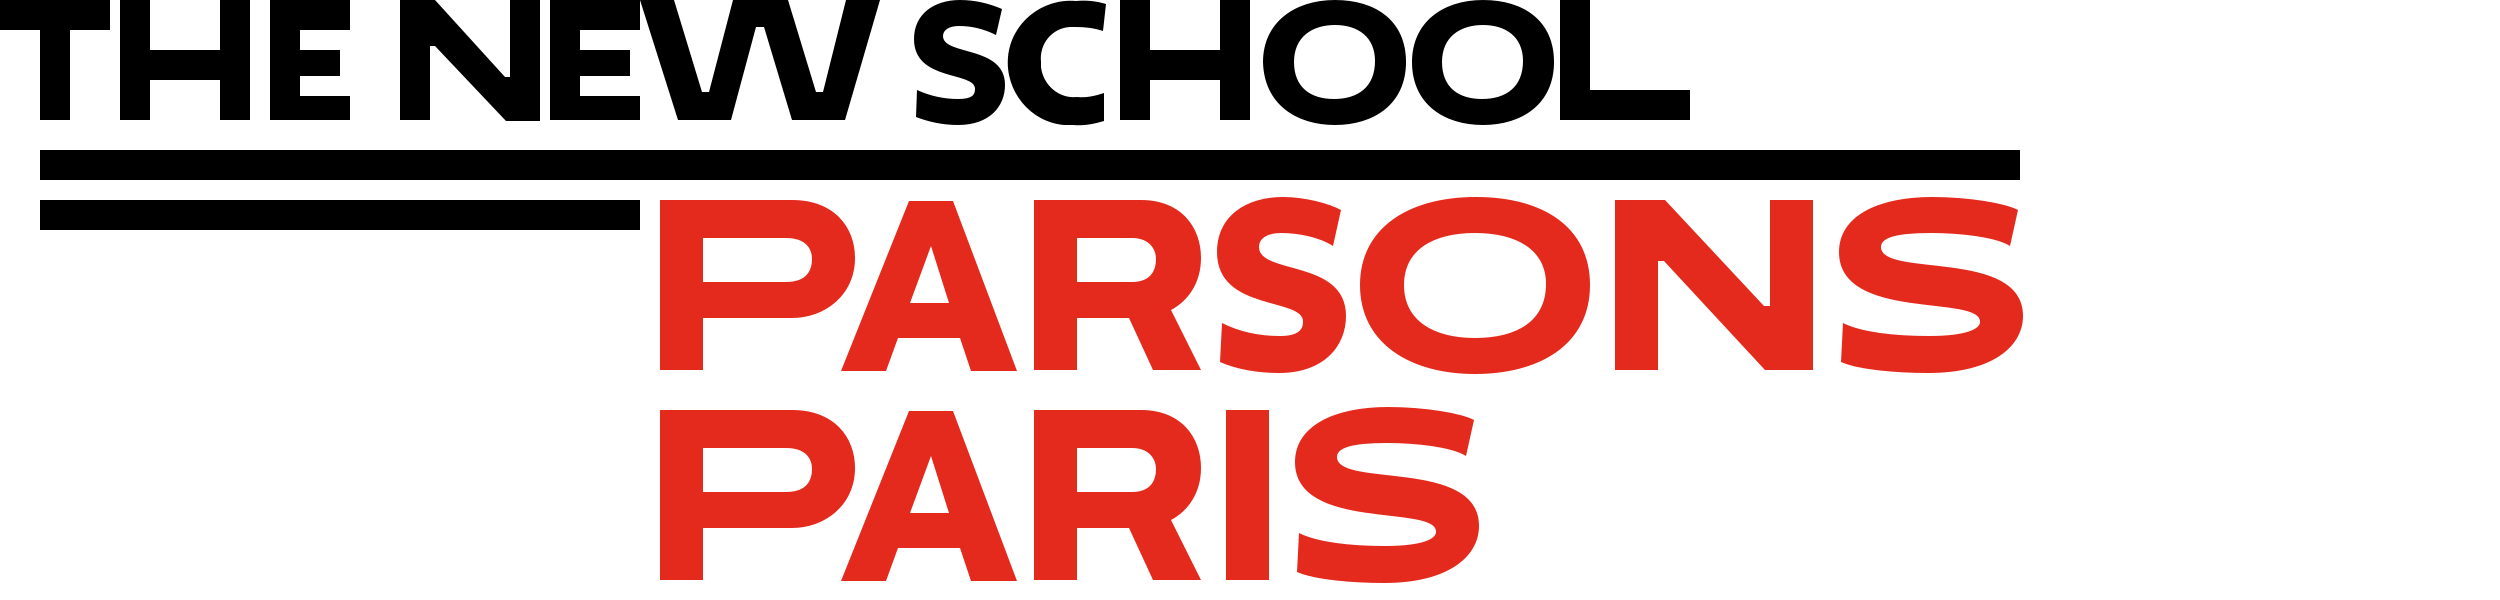
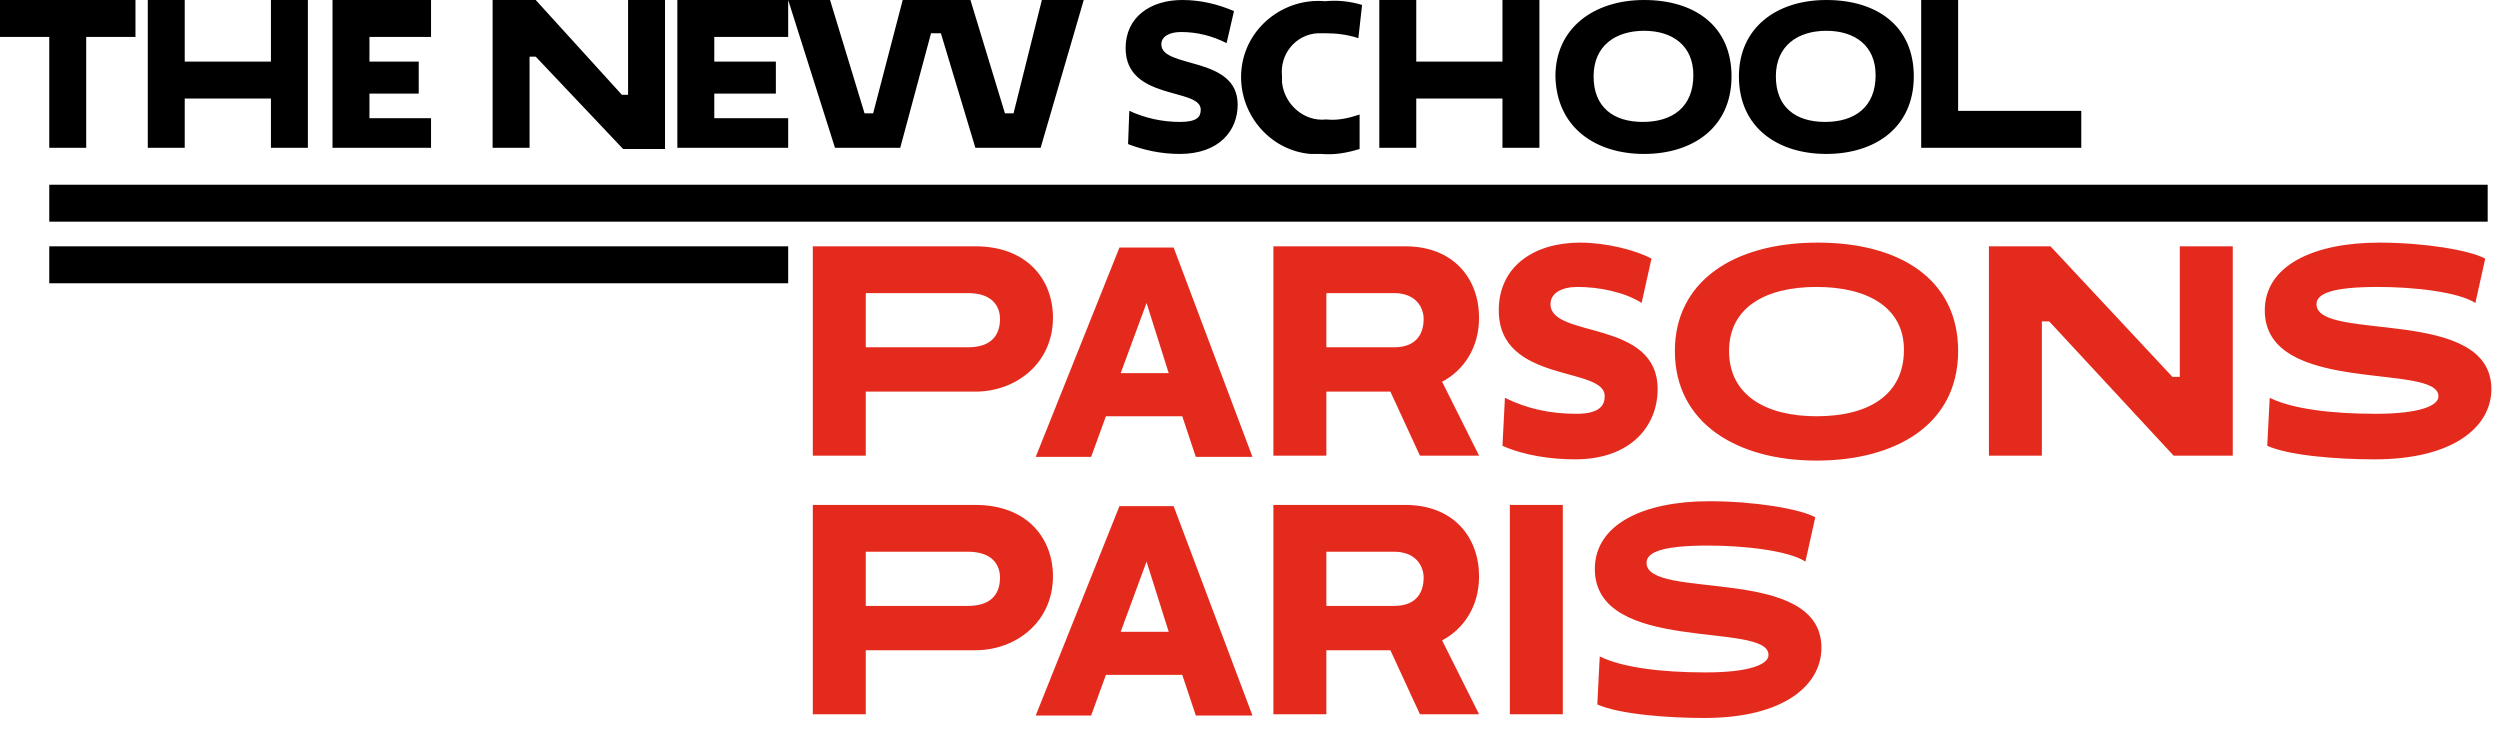
- <svg xmlns="http://www.w3.org/2000/svg" width="250" height="60" viewBox="0 0 250 60" fill="none">
+ <svg xmlns="http://www.w3.org/2000/svg" width="203" height="60" viewBox="0 0 203 60" fill="none">
  <path d="M4 20h60v3H4v-3zM15 8h7v4h3V0h-3v5h-7V0h-3v12h3V8zm20 1.6h-5v-2h4V5h-4V3h5V0h-8v12h8V9.6zm8-5h.5l7.1 7.5H54V0h-3v7.7h-.5l-7-7.7H40v12h3V4.6zm21 5h-6v-2h5V5h-5V3h6V0h-9v12h9V9.6zm9.1 2.4l2.5-9.3h.8l2.8 9.3h5.3L88 0h-3.4l-2.3 9.2h-.7L78.8 0h-5.5l-2.4 9.2h-.7L67.4 0H64l3.8 12h5.3zm24.4-3.1c0 .6-.3 1-1.7 1S93 9.6 91.7 9l-.1 2.7c1.3.5 2.7.8 4.2.8 3.2 0 4.7-1.9 4.7-4 0-4-6.2-2.9-6.2-4.9 0-.6.6-1 1.6-1 1.3 0 2.5.3 3.7.9l.6-2.6C98.8.3 97.4 0 96 0c-2.6 0-4.6 1.4-4.6 3.9 0 4.3 6.1 3.2 6.1 5zm9.8 3.6c1.1.1 2.1-.1 3.1-.4V9.3c-.9.3-1.8.5-2.7.4-1.8.2-3.4-1.2-3.6-3v-.5c-.2-1.8 1.1-3.4 2.9-3.5h.6c.9 0 1.8.1 2.7.4l.3-2.7c-1-.3-2-.4-3-.3-3.4-.3-6.5 2.2-6.8 5.6-.3 3.4 2.2 6.5 5.6 6.8H107.3zM115 8h7v4h3V0h-3v5h-7V0h-3v12h3V8zm18.5 4.5c3.9 0 7.1-2.1 7.1-6.3 0-4.1-3-6.2-7.1-6.2s-7.2 2.3-7.2 6.2c.1 4.2 3.3 6.3 7.2 6.3zm0-10c2.3 0 4 1.2 4 3.6 0 2.6-1.7 3.8-4.1 3.8-2.4 0-4-1.2-4-3.7s1.8-3.7 4.1-3.7zm14.8 10c3.9 0 7.1-2.1 7.1-6.3 0-4.1-3-6.2-7.1-6.2s-7.1 2.3-7.1 6.2c0 4.2 3.2 6.3 7.1 6.3zm0-10c2.3 0 4 1.2 4 3.6 0 2.6-1.7 3.8-4.1 3.8-2.4 0-4-1.2-4-3.7s1.8-3.7 4.1-3.7zM169 9h-10V0h-3v12h13V9zM4 12h3V3h4V0H0v3h4v9zM4 15h198v3H4v-3z" fill="#000" />
  <path d="M66 20h13.2c4.2 0 6.3 2.7 6.3 5.8 0 3.7-3 6-6.3 6h-8.9V37H66V20zm4.3 3.8v4.4h8.3c2.1 0 2.6-1.2 2.6-2.3 0-.9-.5-2.1-2.6-2.1h-8.3zM96 33.8h-6.2l-1.2 3.3h-4.5l6.8-17h4.4l6.4 17h-4.6L96 33.8zm-5-3.5h3.9l-1.8-5.7-2.1 5.7zM103.5 20h10.6c4 0 6 2.7 6 5.8 0 2.5-1.3 4.3-3 5.2l3 6h-4.8l-2.4-5.2h-5.2V37h-4.3V20h.1zm4.2 3.8v4.4h5.5c1.9 0 2.4-1.2 2.4-2.3 0-.9-.6-2.1-2.4-2.1h-5.5zM121.7 25.2c0-3.6 2.9-5.5 6.6-5.5 2.1 0 4.5.6 5.8 1.3l-.8 3.6c-1.4-.9-3.5-1.3-5.2-1.3-1.3 0-2.2.5-2.2 1.4 0 2.8 8.7 1.2 8.7 6.9 0 3-2.2 5.7-6.7 5.7-1.9 0-4.1-.3-5.9-1.1l.2-3.9c1.8.9 3.7 1.3 5.8 1.3 1.9 0 2.3-.7 2.3-1.4.1-2.5-8.6-1-8.6-7zM147.6 19.7c6.7 0 11.4 3 11.4 8.8 0 6-5.1 8.9-11.5 8.9s-11.5-3-11.5-8.9c0-5.6 4.7-8.8 11.6-8.8zm-.1 14.1c4.2 0 7.1-1.7 7.1-5.4 0-3.4-2.9-5.1-7.1-5.1-4.2 0-7.1 1.7-7.1 5.2 0 3.6 3 5.3 7.1 5.3zM166.4 26.1h-.6V37h-4.3V20h5l9.9 10.6h.6V20h4.3v17h-4.8l-10.1-10.9zM183.9 25.2c0-3.6 3.9-5.5 9.3-5.5 3.6 0 7.3.6 8.6 1.3l-.8 3.6c-1.4-.9-5-1.3-7.9-1.3-3.6 0-5 .5-5 1.4 0 3.1 14.2.1 14.2 6.9 0 3-3 5.7-9.5 5.7-3 0-6.9-.3-8.7-1.1l.2-3.9c1.8.9 5 1.3 8.6 1.3 3.7 0 5.1-.7 5.1-1.4.1-2.8-14.1 0-14.1-7zM66 41h13.2c4.2 0 6.3 2.7 6.3 5.8 0 3.7-3 6-6.3 6h-8.9V58H66V41zm4.3 3.8v4.4h8.3c2.1 0 2.6-1.2 2.6-2.3 0-.9-.5-2.1-2.6-2.1h-8.3zM96 54.8h-6.2l-1.2 3.3h-4.5l6.8-17h4.4l6.4 17h-4.6L96 54.8zm-5-3.5h3.9l-1.8-5.7-2.1 5.7zM103.5 41h10.6c4 0 6 2.7 6 5.8 0 2.5-1.3 4.3-3 5.2l3 6h-4.8l-2.4-5.2h-5.2V58h-4.3V41h.1zm4.2 3.8v4.4h5.5c1.9 0 2.4-1.2 2.4-2.3 0-.9-.6-2.1-2.4-2.1h-5.5zM122.6 41h4.3v17h-4.3V41zM129.5 46.2c0-3.6 3.9-5.5 9.3-5.5 3.6 0 7.3.6 8.6 1.3l-.8 3.6c-1.4-.9-5-1.3-7.9-1.3-3.6 0-5 .5-5 1.4 0 3.1 14.2.1 14.2 6.9 0 3-3 5.7-9.5 5.7-3 0-6.9-.3-8.7-1.1l.2-3.9c1.8.9 5 1.3 8.6 1.3 3.7 0 5.1-.7 5.1-1.4.1-2.8-14.1 0-14.1-7z" fill="#E42A1D" />
</svg>
